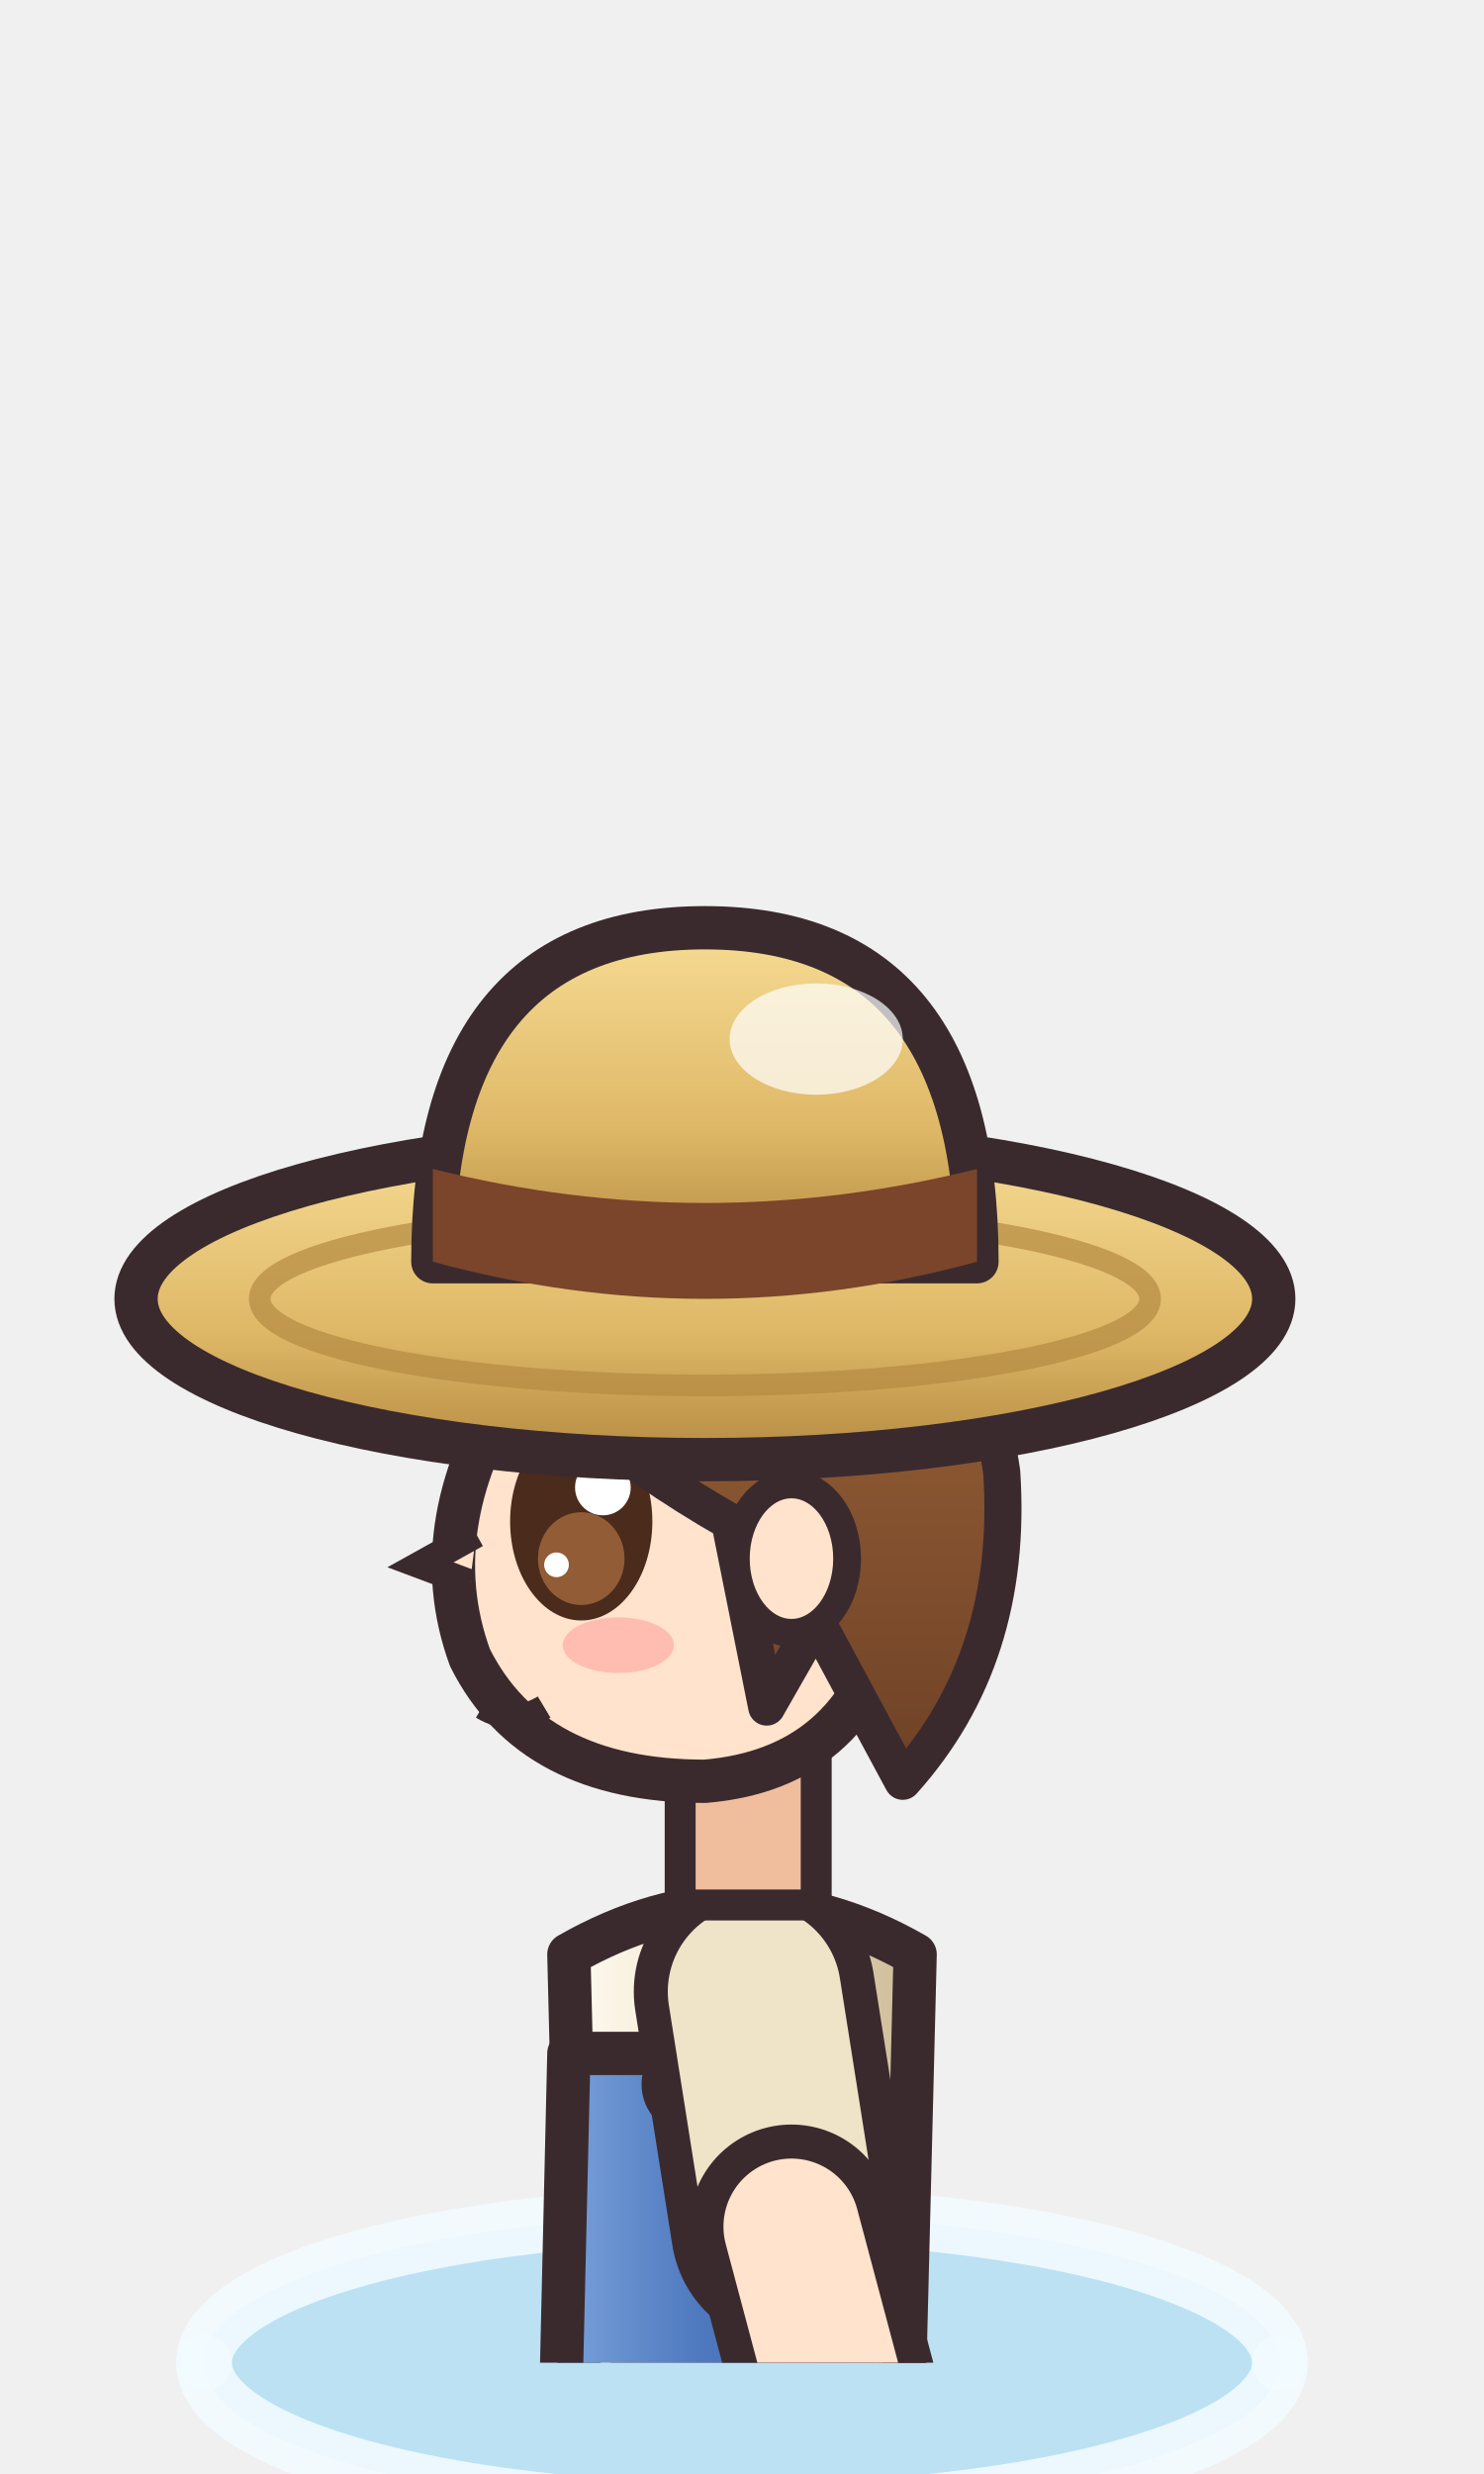
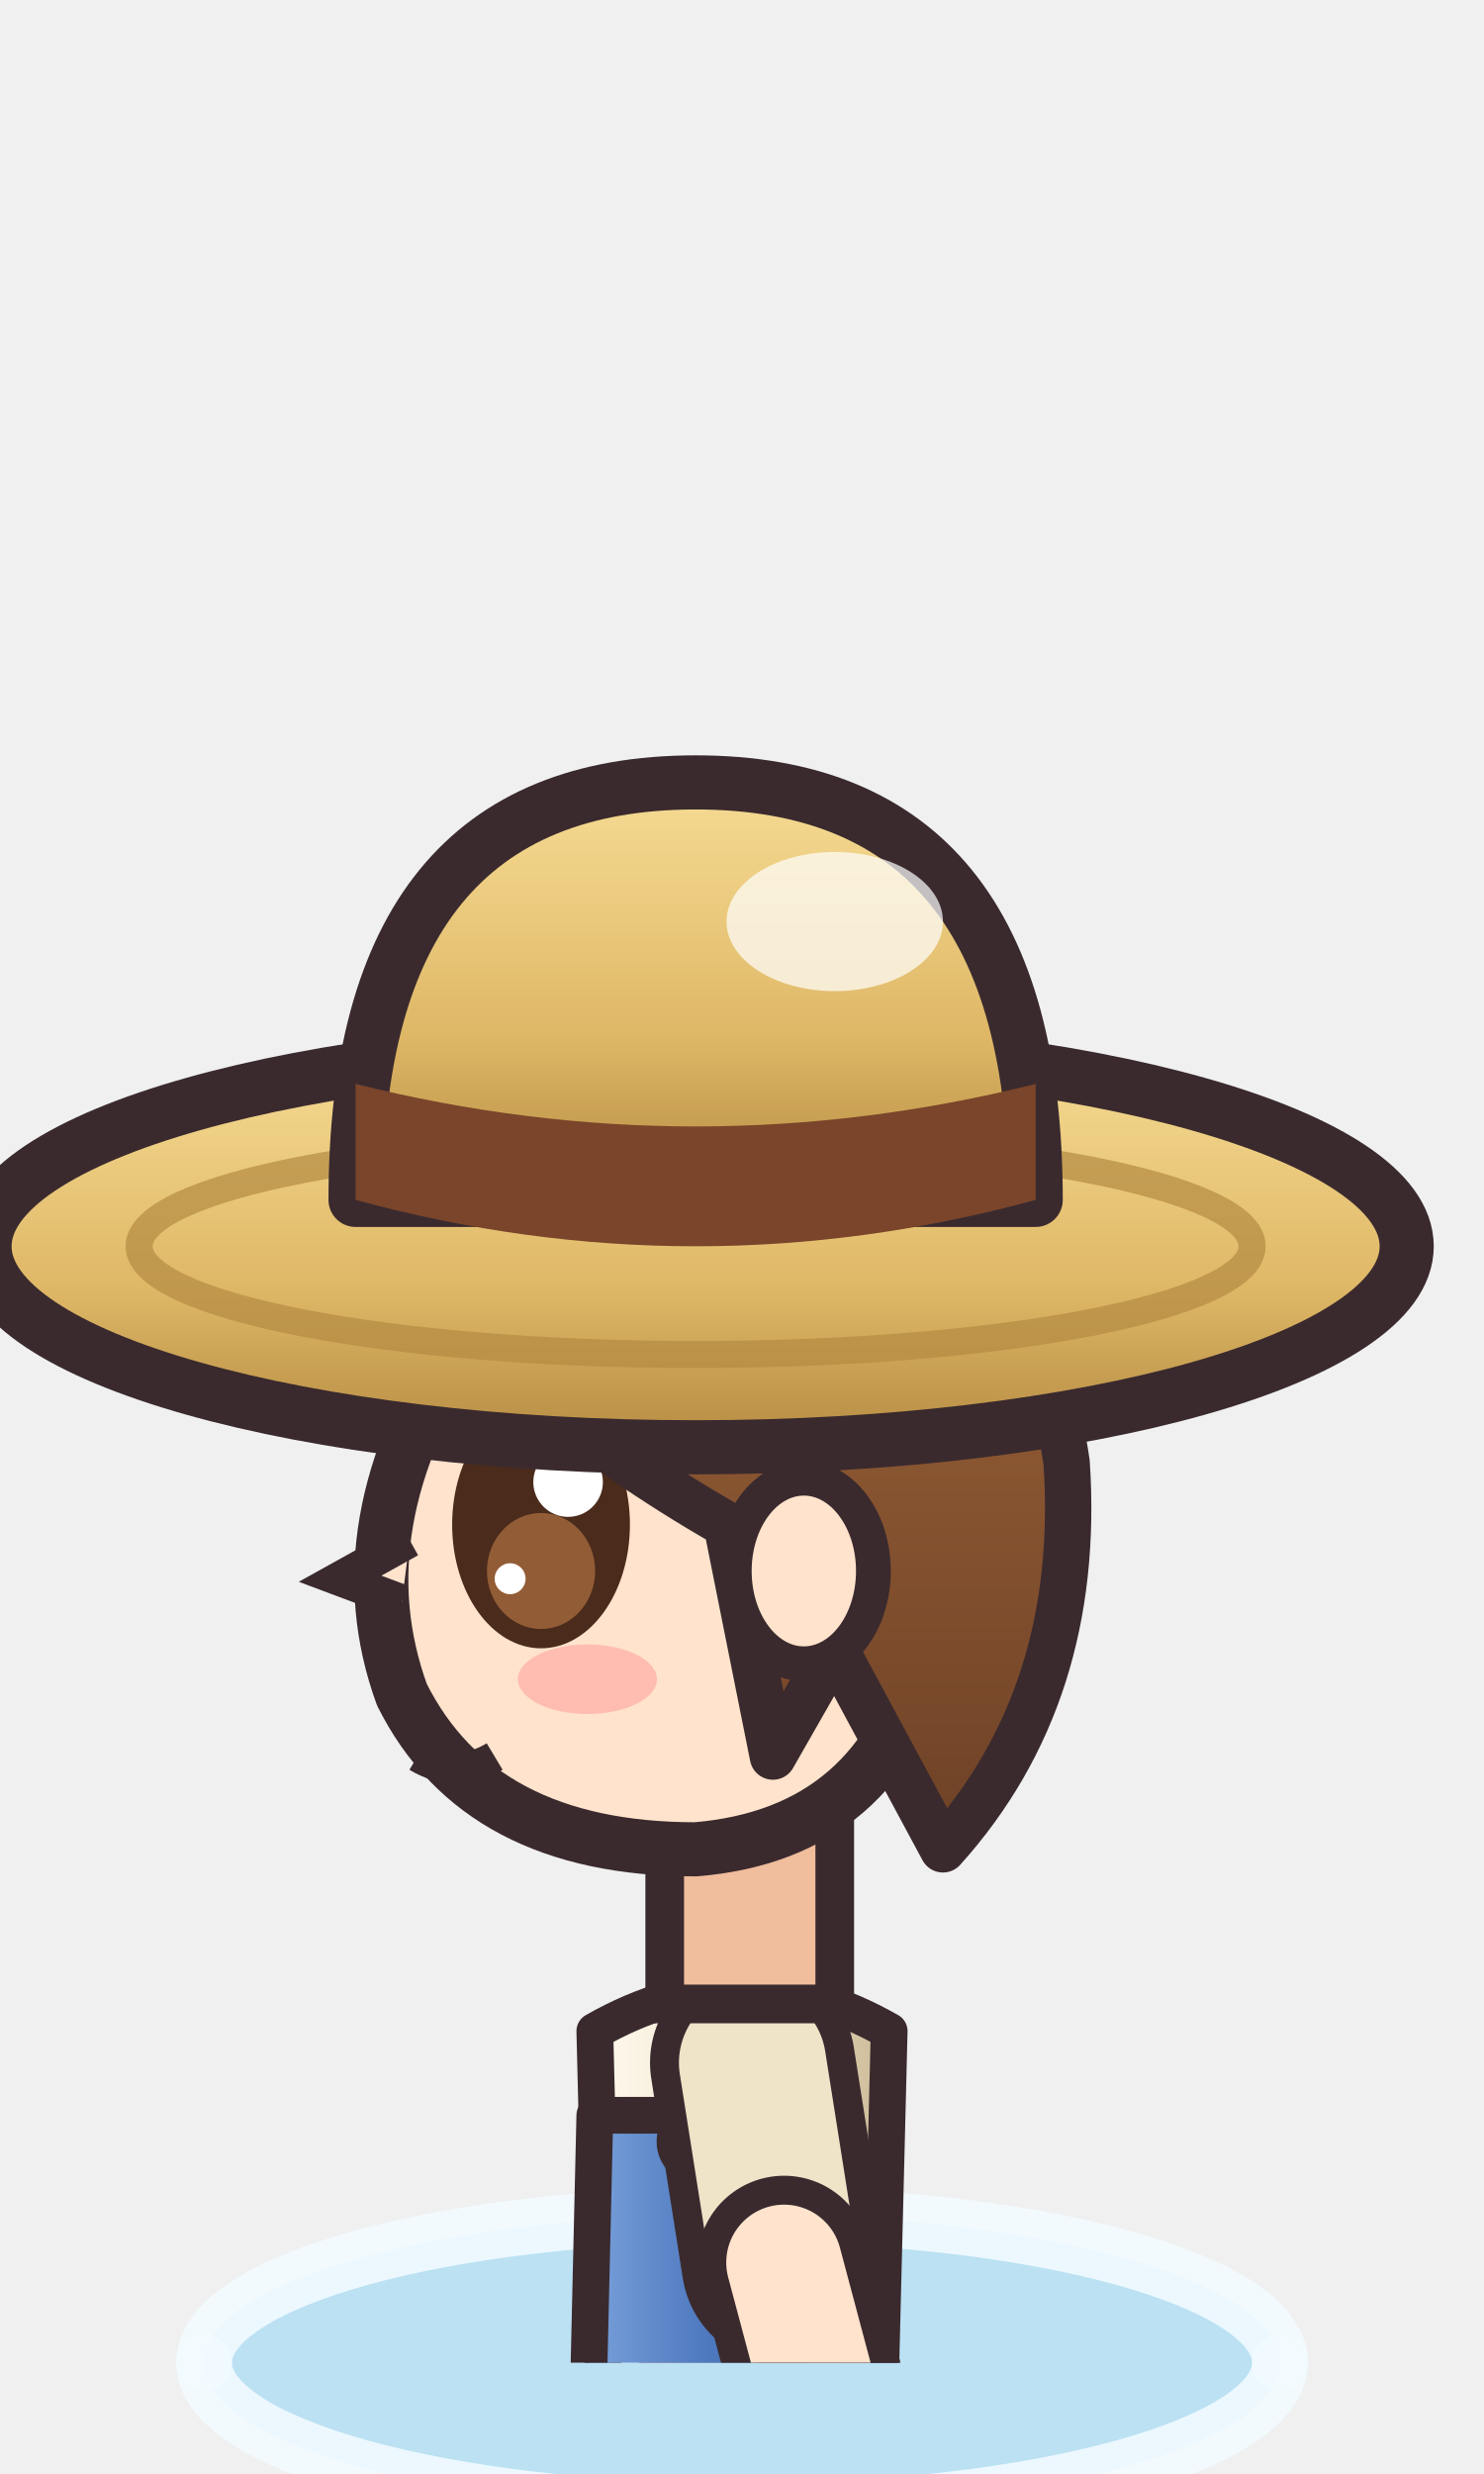
<svg xmlns="http://www.w3.org/2000/svg" viewBox="0 0 24 40" width="24" height="40">
  <defs>
    <clipPath id="waist">
-       <rect x="0" y="0" width="24" height="25" />
+       <rect x="0" y="0" width="24" height="27" />
    </clipPath>
    <linearGradient id="g1" x1="0" y1="0" x2="0" y2="1">
      <stop offset="0" stop-color="#a4683c" />
      <stop offset="1" stop-color="#7c4a27" />
    </linearGradient>
    <linearGradient id="g2" x1="0" y1="0" x2="0" y2="1">
      <stop offset="0" stop-color="#a4683c" />
      <stop offset="1" stop-color="#7c4a27" />
    </linearGradient>
    <linearGradient id="g3" x1="0" y1="0" x2="1" y2="0">
      <stop offset="0" stop-color="#cdbb98" />
      <stop offset="0.5" stop-color="#efe3c8" />
      <stop offset="1" stop-color="#fffaf0" />
    </linearGradient>
    <linearGradient id="g4" x1="0" y1="0" x2="1" y2="0">
      <stop offset="0" stop-color="#335a96" />
      <stop offset="0.6" stop-color="#4f79bf" />
      <stop offset="1" stop-color="#7aa2db" />
    </linearGradient>
    <linearGradient id="g5" x1="0" y1="0" x2="0" y2="1">
      <stop offset="0" stop-color="#9a6238" />
      <stop offset="1" stop-color="#6e4126" />
    </linearGradient>
    <linearGradient id="g6" x1="0" y1="0" x2="0" y2="1">
      <stop offset="0" stop-color="#f6dc94" />
      <stop offset="0.6" stop-color="#dfb867" />
      <stop offset="1" stop-color="#b48a41" />
    </linearGradient>
  </defs>
  <g transform="matrix(-1 0 0 1 24 0)">
    <ellipse cx="12" cy="38.20" rx="8.70" ry="2.4" fill="#8fd6f5" opacity="0.55" />
    <path d="M3.30 38.20 a8.70 2.4 0 0 1 17.40 0" fill="none" stroke="#f2fbff" stroke-width="0.9" stroke-linecap="round" opacity="0.9" />
-     <g transform="translate(0 13.20)">
+     <g transform="translate(0 11.20)">
      <g clip-path="url(#waist)">
        <ellipse cx="12" cy="39.2" rx="5" ry="1.3" fill="#1f3a22" opacity="0.3" />
-         <path d="M12.00 26.00 L15.00 35.00" stroke="#3a2a2e" stroke-width="4.70" stroke-linecap="round" />
-         <path d="M12.00 26.00 L15.00 35.00" stroke="#335a96" stroke-width="3.60" stroke-linecap="round" />
-         <path d="M12.60 39.40 q0 -3 1.36 -3.2 l4.08 0 q1.36 0.2 1.36 3.2 Z" fill="url(#g1)" stroke="#3a2a2e" stroke-width="0.6" stroke-linejoin="round" />
-         <path d="M12.90 39.00 l6.20 0" stroke="#552f17" stroke-width="0.8" />
-         <path d="M12.00 26.00 L9.00 35.00" stroke="#3a2a2e" stroke-width="4.70" stroke-linecap="round" />
-         <path d="M12.00 26.00 L9.00 35.00" stroke="#4f79bf" stroke-width="3.60" stroke-linecap="round" />
-         <path d="M6.60 39.40 q0 -3 1.36 -3.2 l4.08 0 q1.36 0.2 1.36 3.2 Z" fill="url(#g2)" stroke="#3a2a2e" stroke-width="0.6" stroke-linejoin="round" />
-         <path d="M6.90 39.00 l6.20 0" stroke="#552f17" stroke-width="0.8" />
-         <path d="M9.2 18.4 Q12 16.8 14.8 18.4 L14.6 26.4 L9.4 26.4 Z" fill="url(#g3)" stroke="#3a2a2e" stroke-width="0.7" stroke-linejoin="round" />
-         <path d="M11.4 20 L14.8 20 L15 28.6 L9.2 28.6 L9.4 24.6 L11.4 24.6 Z" fill="url(#g4)" stroke="#3a2a2e" stroke-width="0.7" stroke-linejoin="round" />
-         <path d="M12.6 20.2 L11 18.2" stroke="#3a2a2e" stroke-width="1.5" />
-         <path d="M12.6 20.2 L11 18.2" stroke="#4f79bf" stroke-width="0.8" />
-         <circle cx="12.8" cy="20.5" r="0.65" fill="#f4c95d" stroke="#3a2a2e" stroke-width="0.35" />
-         <path d="M11.80 19.00 L11.20 22.80" stroke="#3a2a2e" stroke-width="3.90" stroke-linecap="round" />
-         <path d="M11.80 19.00 L11.20 22.80" stroke="#efe3c8" stroke-width="2.80" stroke-linecap="round" />
-         <path d="M11.20 22.80 L10.08 27.00" stroke="#3a2a2e" stroke-width="3.30" stroke-linecap="round" />
-         <path d="M11.20 22.80 L10.08 27.00" stroke="#ffe3cc" stroke-width="2.20" stroke-linecap="round" />
-         <rect x="10.8" y="14.6" width="2.2" height="3" fill="#f0bd9d" stroke="#3a2a2e" stroke-width="0.5" />
-         <path d="M15.6 9 Q17.2 11.4 16.4 13.6 Q15.4 15.6 12.6 15.6 Q10.2 15.4 9.6 13 L10 9 Z" fill="#ffe3cc" stroke="#3a2a2e" stroke-width="0.7" stroke-linejoin="round" />
-         <path d="M16.3 11.6 l0.9 0.5 l-0.8 0.3" stroke="#3a2a2e" stroke-width="0.45" fill="#ffe3cc" />
-         <ellipse cx="14.60" cy="11.40" rx="1.15" ry="1.6" fill="#4a2b1c" />
-         <ellipse cx="14.60" cy="12.00" rx="0.7" ry="0.75" fill="#9a6238" opacity="0.9" />
-         <circle cx="14.25" cy="10.85" r="0.45" fill="#ffffff" />
-         <circle cx="15.00" cy="12.10" r="0.2" fill="#ffffff" />
-         <path d="M13.35 9.80 q1.25 -0.8 2.5 0" stroke="#3a2a2e" stroke-width="0.55" fill="none" stroke-linecap="round" />
-         <ellipse cx="14" cy="13.4" rx="0.9" ry="0.45" fill="#ff9f9a" opacity="0.55" />
-         <path d="M15.2 14.4 q0.5 0.3 1 0" stroke="#3a2a2e" stroke-width="0.4" fill="none" />
-         <path d="M13.6 7.6 Q8.4 6.4 7.8 10.6 Q7.6 13.6 9.4 15.6 L10.8 13 L11.6 14.4 L12.2 11.4 Q13.6 10.6 14.8 9.6 L15.8 9.8 Z" fill="url(#g5)" stroke="#3a2a2e" stroke-width="0.6" stroke-linejoin="round" />
-         <ellipse cx="11.2" cy="12" rx="0.9" ry="1.2" fill="#ffe3cc" stroke="#3a2a2e" stroke-width="0.45" />
-         <ellipse cx="12.60" cy="7.80" rx="9.2" ry="2.6" fill="url(#g6)" stroke="#3a2a2e" stroke-width="0.7" />
-         <ellipse cx="12.60" cy="7.80" rx="7.2" ry="1.4" fill="none" stroke="#b48a41" stroke-width="0.35" opacity="0.7" />
-         <path d="M8.20 7.20 q0 -5.4 4.4 -5.4 q4.4 0 4.4 5.4 Z" fill="url(#g6)" stroke="#3a2a2e" stroke-width="0.7" stroke-linejoin="round" />
-         <path d="M8.20 7.20 q4.4 1.2 8.8 0 l0 -1.5 q-4.4 1.1 -8.8 0 Z" fill="#7a452a" />
-         <ellipse cx="10.80" cy="3.60" rx="1.4" ry="0.9" fill="#ffffff" opacity="0.7" />
+         <g transform="translate(12 20.45) scale(1.25) translate(-12 -17)">
+ </g>
+         <g transform="translate(12 40) scale(0.85) translate(-12 -40)">
+           <path d="M12.00 26.00 L15.00 35.00" stroke="#3a2a2e" stroke-width="4.70" stroke-linecap="round" />
+           <path d="M12.00 26.00 L15.00 35.00" stroke="#335a96" stroke-width="3.60" stroke-linecap="round" />
+           <path d="M12.60 39.40 q0 -3 1.36 -3.2 l4.08 0 q1.36 0.2 1.36 3.2 Z" fill="url(#g1)" stroke="#3a2a2e" stroke-width="0.6" stroke-linejoin="round" />
+           <path d="M12.90 39.00 l6.20 0" stroke="#552f17" stroke-width="0.8" />
+           <path d="M12.00 26.00 L9.00 35.00" stroke="#3a2a2e" stroke-width="4.70" stroke-linecap="round" />
+           <path d="M12.00 26.00 L9.00 35.00" stroke="#4f79bf" stroke-width="3.60" stroke-linecap="round" />
+           <path d="M6.60 39.40 q0 -3 1.36 -3.2 l4.08 0 q1.36 0.2 1.36 3.2 Z" fill="url(#g2)" stroke="#3a2a2e" stroke-width="0.6" stroke-linejoin="round" />
+           <path d="M6.90 39.00 l6.20 0" stroke="#552f17" stroke-width="0.8" />
+           <path d="M9.2 18.4 Q12 16.8 14.8 18.4 L14.6 26.4 L9.4 26.4 Z" fill="url(#g3)" stroke="#3a2a2e" stroke-width="0.7" stroke-linejoin="round" />
+           <path d="M11.4 20 L14.8 20 L15 28.6 L9.2 28.6 L9.4 24.6 L11.4 24.6 Z" fill="url(#g4)" stroke="#3a2a2e" stroke-width="0.7" stroke-linejoin="round" />
+           <path d="M12.6 20.2 L11 18.2" stroke="#3a2a2e" stroke-width="1.5" />
+           <path d="M12.6 20.2 L11 18.2" stroke="#4f79bf" stroke-width="0.8" />
+           <circle cx="12.8" cy="20.5" r="0.65" fill="#f4c95d" stroke="#3a2a2e" stroke-width="0.35" />
+           <path d="M11.80 19.00 L11.20 22.80" stroke="#3a2a2e" stroke-width="3.90" stroke-linecap="round" />
+           <path d="M11.80 19.00 L11.20 22.80" stroke="#efe3c8" stroke-width="2.80" stroke-linecap="round" />
+           <path d="M11.20 22.80 L10.08 27.00" stroke="#3a2a2e" stroke-width="3.30" stroke-linecap="round" />
+           <path d="M11.20 22.80 L10.08 27.00" stroke="#ffe3cc" stroke-width="2.20" stroke-linecap="round" />
+         </g>
+         <g transform="translate(12 20.45) scale(1.25) translate(-12 -17)">
+           <rect x="10.8" y="14.6" width="2.2" height="3" fill="#f0bd9d" stroke="#3a2a2e" stroke-width="0.5" />
+           <path d="M15.6 9 Q17.2 11.4 16.4 13.6 Q15.4 15.6 12.6 15.6 Q10.2 15.4 9.6 13 L10 9 Z" fill="#ffe3cc" stroke="#3a2a2e" stroke-width="0.7" stroke-linejoin="round" />
+           <path d="M16.3 11.6 l0.9 0.5 l-0.8 0.3" stroke="#3a2a2e" stroke-width="0.45" fill="#ffe3cc" />
+           <ellipse cx="14.60" cy="11.40" rx="1.15" ry="1.6" fill="#4a2b1c" />
+           <ellipse cx="14.60" cy="12.00" rx="0.7" ry="0.75" fill="#9a6238" opacity="0.9" />
+           <circle cx="14.25" cy="10.85" r="0.45" fill="#ffffff" />
+           <circle cx="15.00" cy="12.10" r="0.2" fill="#ffffff" />
+           <path d="M13.35 9.80 q1.25 -0.8 2.5 0" stroke="#3a2a2e" stroke-width="0.55" fill="none" stroke-linecap="round" />
+           <ellipse cx="14" cy="13.4" rx="0.9" ry="0.45" fill="#ff9f9a" opacity="0.55" />
+           <path d="M15.2 14.4 q0.5 0.3 1 0" stroke="#3a2a2e" stroke-width="0.4" fill="none" />
+           <path d="M13.6 7.6 Q8.4 6.4 7.8 10.6 Q7.6 13.6 9.4 15.6 L10.8 13 L11.6 14.4 L12.2 11.4 Q13.6 10.6 14.8 9.6 L15.8 9.8 Z" fill="url(#g5)" stroke="#3a2a2e" stroke-width="0.6" stroke-linejoin="round" />
+           <ellipse cx="11.2" cy="12" rx="0.9" ry="1.2" fill="#ffe3cc" stroke="#3a2a2e" stroke-width="0.45" />
+           <ellipse cx="12.60" cy="7.80" rx="9.2" ry="2.6" fill="url(#g6)" stroke="#3a2a2e" stroke-width="0.7" />
+           <ellipse cx="12.60" cy="7.80" rx="7.2" ry="1.4" fill="none" stroke="#b48a41" stroke-width="0.35" opacity="0.7" />
+           <path d="M8.20 7.20 q0 -5.4 4.4 -5.4 q4.4 0 4.4 5.4 Z" fill="url(#g6)" stroke="#3a2a2e" stroke-width="0.7" stroke-linejoin="round" />
+           <path d="M8.20 7.20 q4.4 1.2 8.8 0 l0 -1.5 q-4.4 1.1 -8.8 0 Z" fill="#7a452a" />
+           <ellipse cx="10.80" cy="3.60" rx="1.4" ry="0.9" fill="#ffffff" opacity="0.7" />
+         </g>
      </g>
    </g>
    <path d="M3.30 38.20 a8.70 2.4 0 0 0 17.40 0" fill="none" stroke="#f2fbff" stroke-width="0.9" stroke-linecap="round" opacity="0.9" />
  </g>
</svg>
